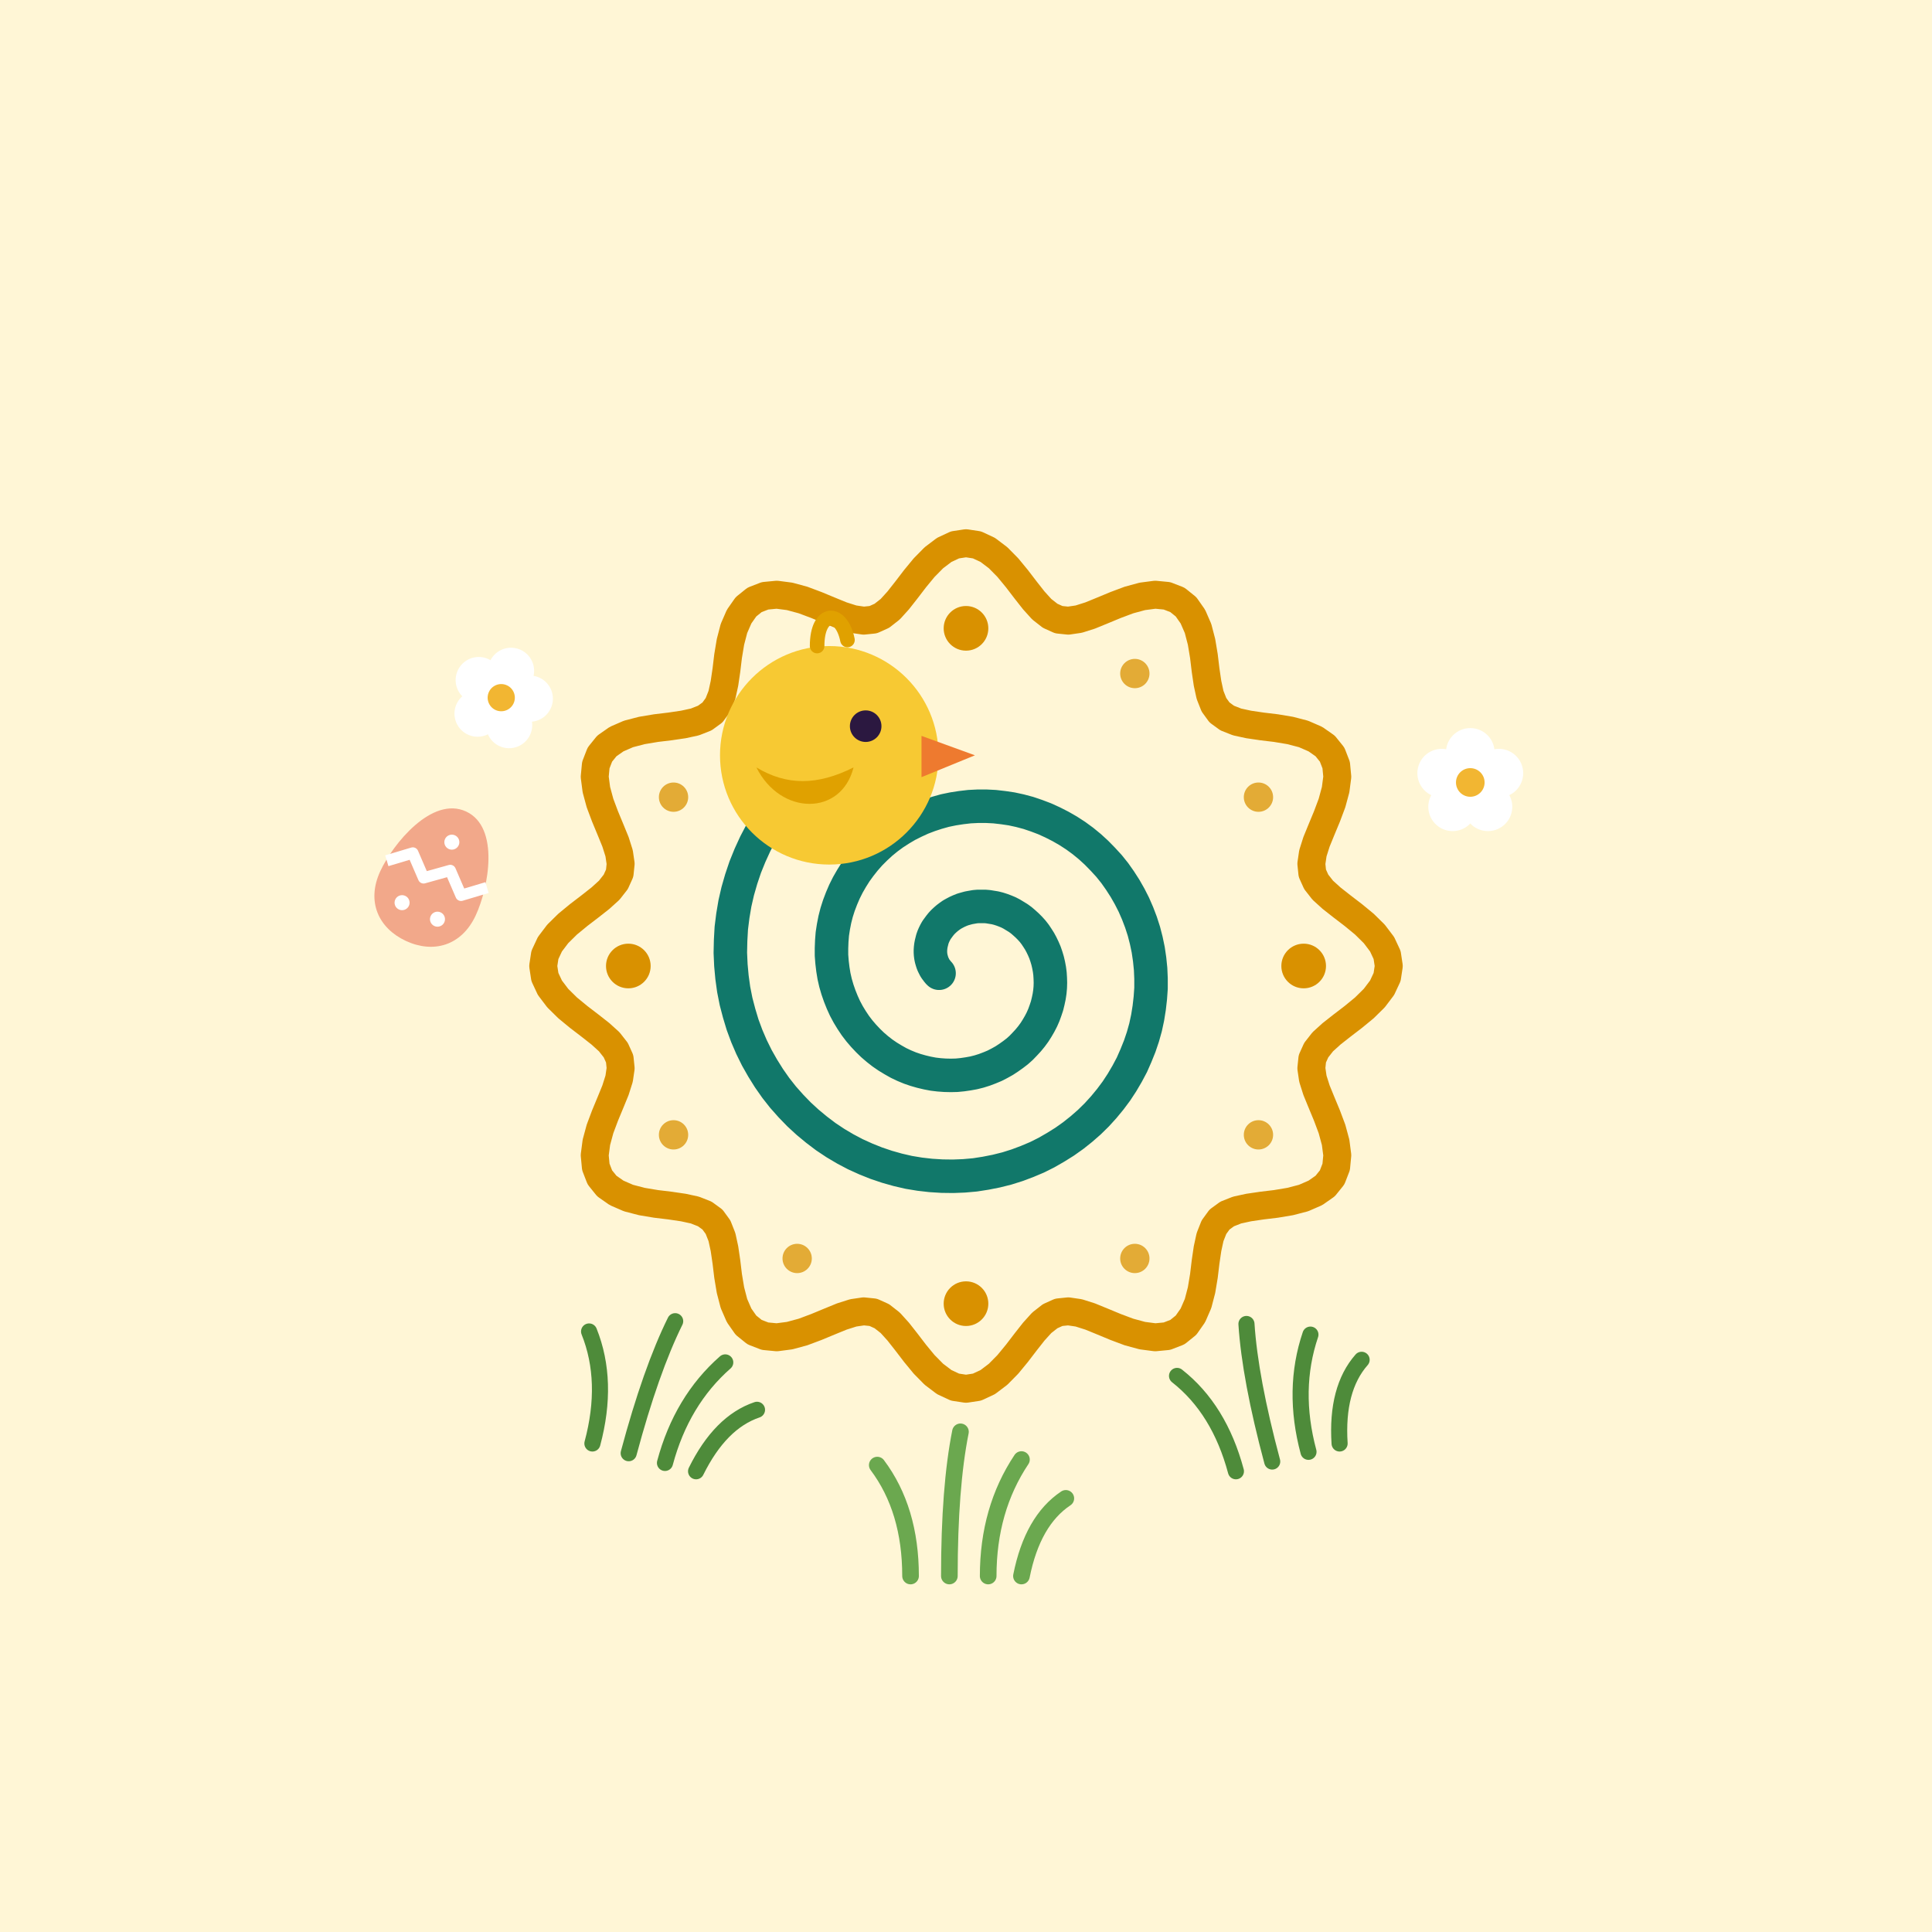
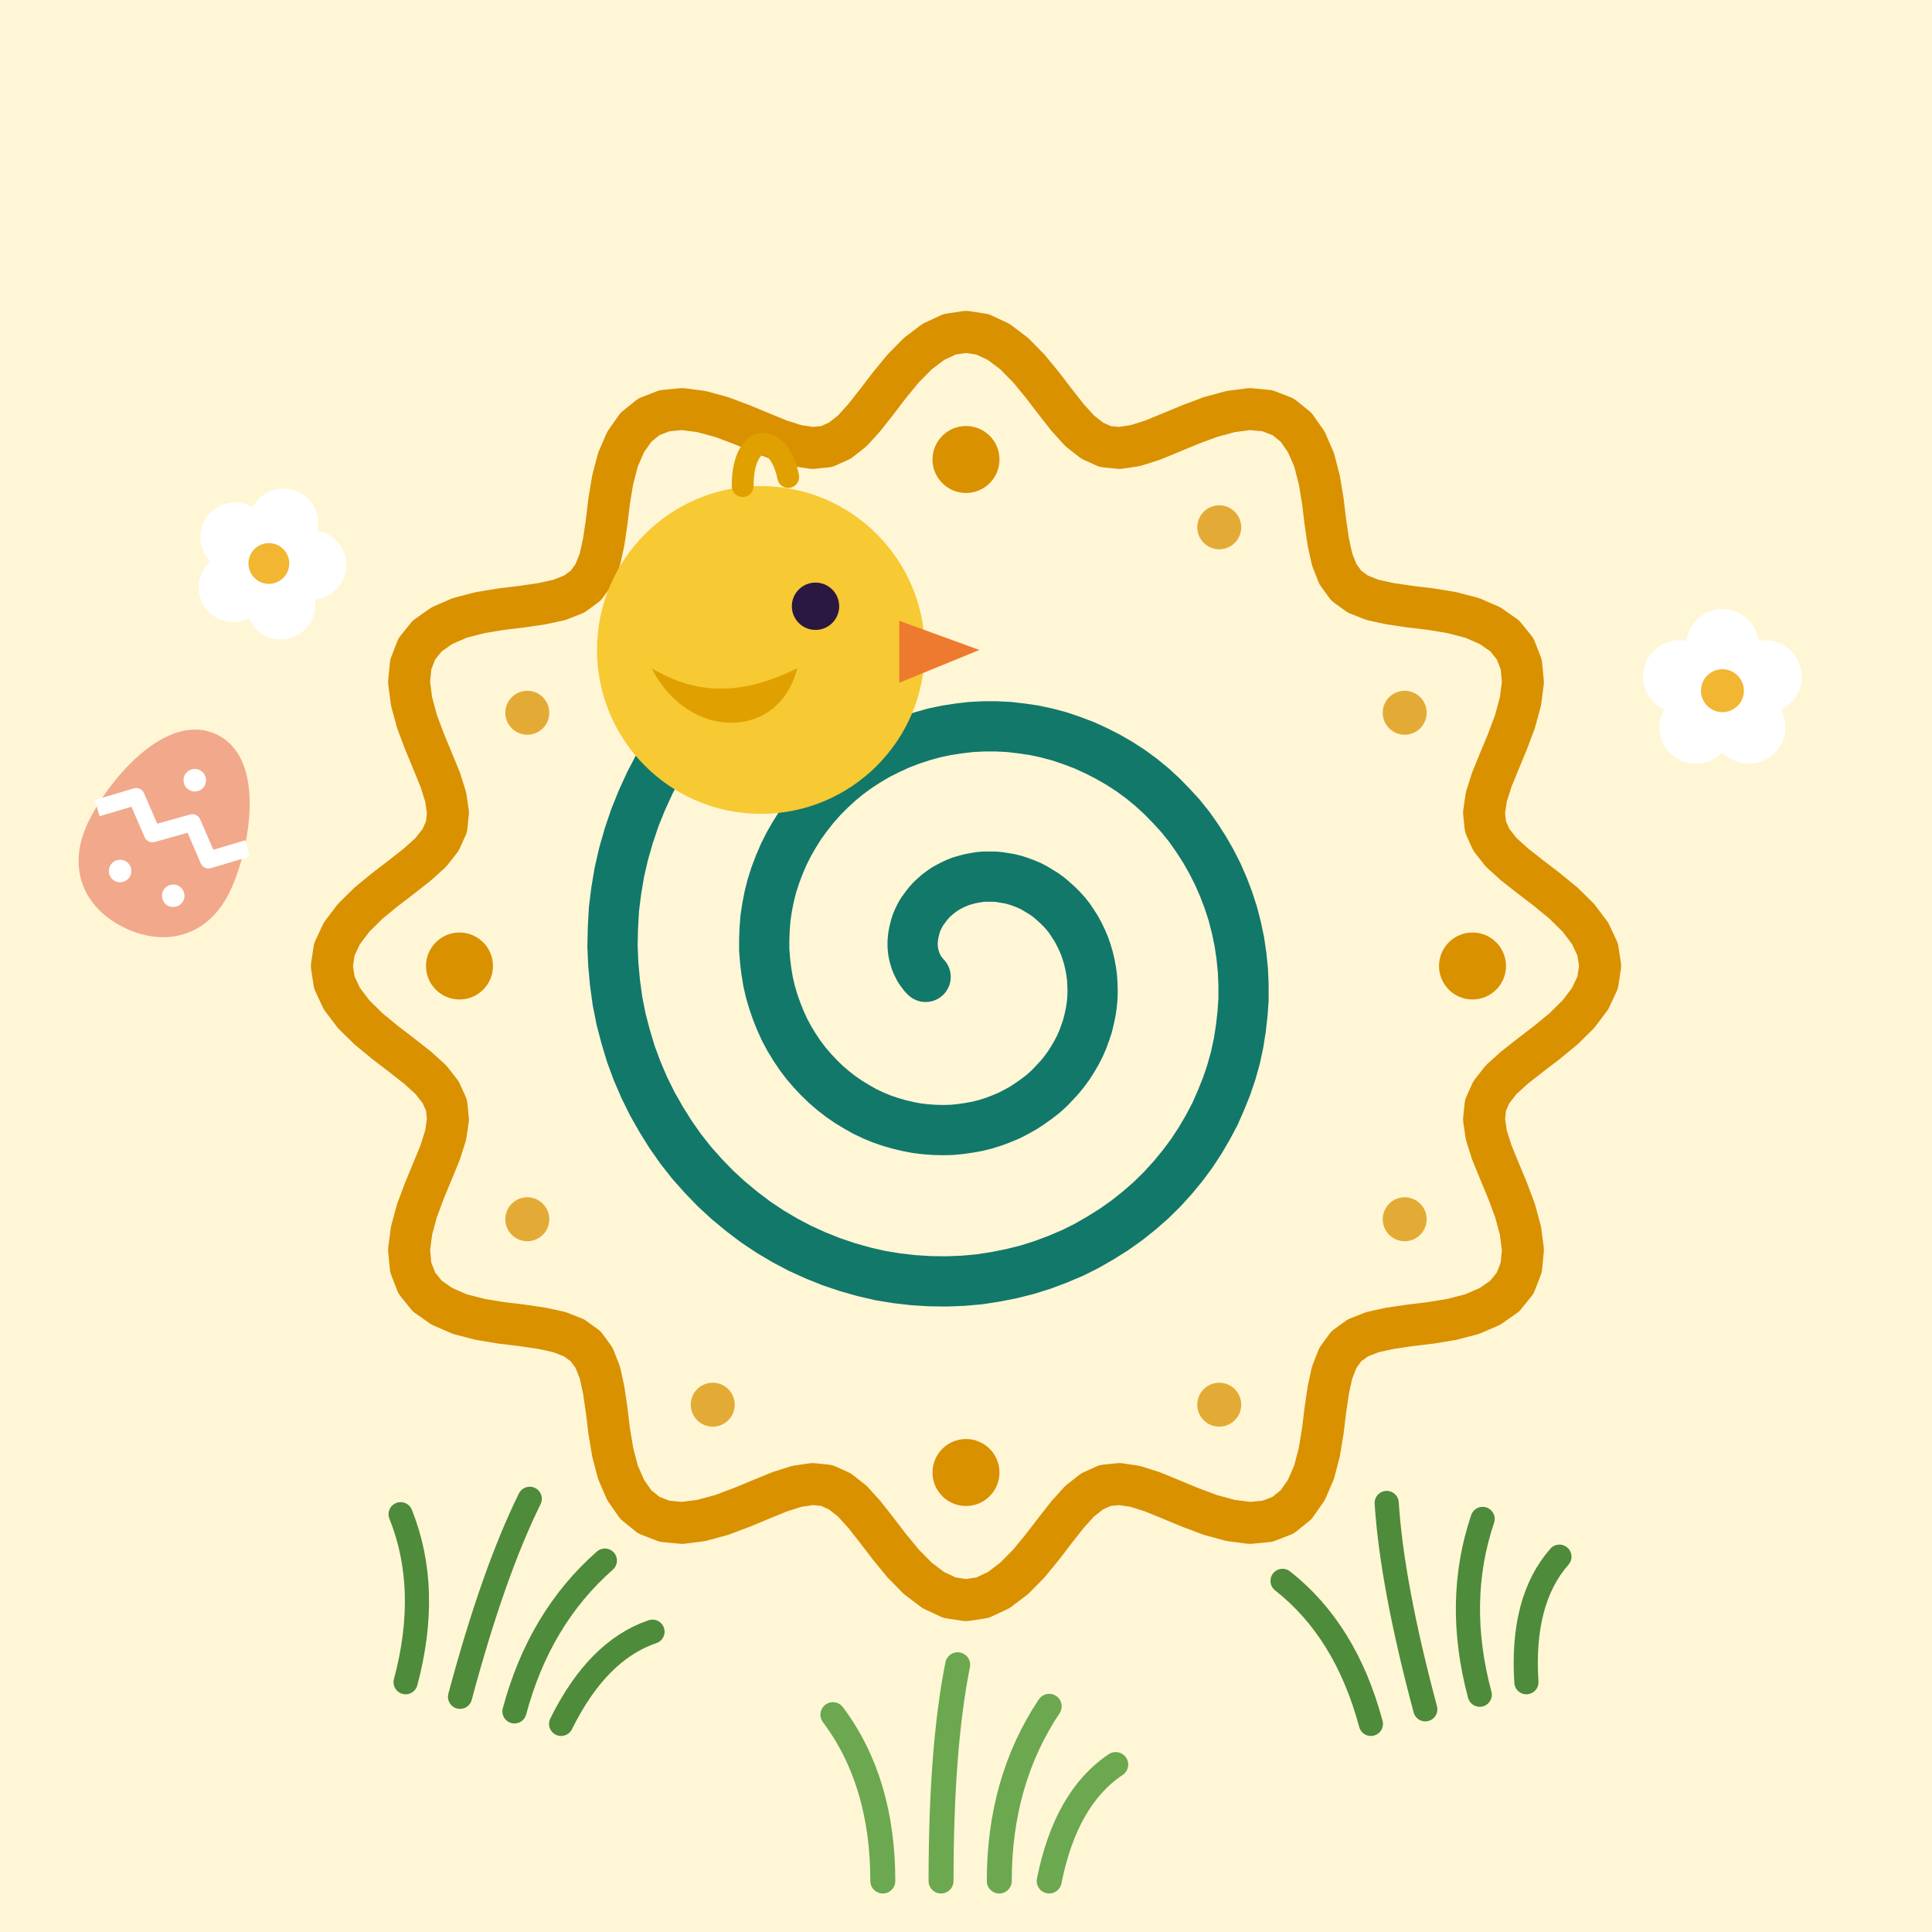
- <svg xmlns="http://www.w3.org/2000/svg" viewBox="0 0 108 108" width="512" height="512">
+ <svg xmlns="http://www.w3.org/2000/svg" viewBox="18 18 72 72" width="512" height="512">
  <rect width="108" height="108" fill="#FFF6D6" />
  <g transform="translate(71.21 78.57) rotate(-15) scale(0.6)">
    <path d="M-5 5 Q-5 -1 -8 -5 M-1.5 5 Q-1.5 -3 -0.5 -8 M2 5 Q2 -1 5 -5.5 M5 5 Q6 0 9 -2" fill="none" stroke="#4E8B3A" stroke-width="1.5" stroke-linecap="round" />
  </g>
  <g transform="translate(54.00 85.00) rotate(0) scale(0.62)">
    <path d="M-5 5 Q-5 -1 -8 -5 M-1.5 5 Q-1.5 -3 -0.5 -8 M2 5 Q2 -1 5 -5.5 M5 5 Q6 0 9 -2" fill="none" stroke="#6BA84F" stroke-width="1.5" stroke-linecap="round" />
  </g>
  <g transform="translate(36.79 78.57) rotate(15) scale(0.6)">
    <path d="M-5 5 Q-5 -1 -8 -5 M-1.5 5 Q-1.5 -3 -0.5 -8 M2 5 Q2 -1 5 -5.5 M5 5 Q6 0 9 -2" fill="none" stroke="#4E8B3A" stroke-width="1.5" stroke-linecap="round" />
  </g>
  <g transform="translate(82.19 43.74) rotate(0) scale(0.4)">
    <g transform="rotate(0)">
      <circle cx="0" cy="-4.2" r="3.4" fill="#FFFFFF" />
    </g>
    <g transform="rotate(72)">
      <circle cx="0" cy="-4.2" r="3.4" fill="#FFFFFF" />
    </g>
    <g transform="rotate(144)">
      <circle cx="0" cy="-4.2" r="3.4" fill="#FFFFFF" />
    </g>
    <g transform="rotate(216)">
      <circle cx="0" cy="-4.2" r="3.4" fill="#FFFFFF" />
    </g>
    <g transform="rotate(288)">
      <circle cx="0" cy="-4.2" r="3.4" fill="#FFFFFF" />
    </g>
    <circle r="2" fill="#F2B632" />
  </g>
  <g transform="translate(28.02 39.00) rotate(20) scale(0.38)">
    <g transform="rotate(0)">
      <circle cx="0" cy="-4.2" r="3.4" fill="#FFFFFF" />
    </g>
    <g transform="rotate(72)">
      <circle cx="0" cy="-4.2" r="3.4" fill="#FFFFFF" />
    </g>
    <g transform="rotate(144)">
      <circle cx="0" cy="-4.2" r="3.4" fill="#FFFFFF" />
    </g>
    <g transform="rotate(216)">
      <circle cx="0" cy="-4.2" r="3.4" fill="#FFFFFF" />
    </g>
    <g transform="rotate(288)">
      <circle cx="0" cy="-4.2" r="3.4" fill="#FFFFFF" />
    </g>
    <circle r="2" fill="#F2B632" />
  </g>
  <g transform="translate(24.46 48.79) rotate(25) scale(0.42)">
    <path d="M0 -9 C5 -9 7 -1 7 3 C7 7.5 4 10 0 10 C-4 10 -7 7.5 -7 3 C-7 -1 -5 -9 0 -9 Z" fill="#F2A88A" />
    <path d="M-6.8 1.4 L-4.1 -1 L-1.4 1.4 L1.4 -1 L4.1 1.4 L6.8 -1" fill="none" stroke="#FFFFFF" stroke-width="1.5" stroke-linejoin="round" />
    <circle cx="-2.6" cy="5.6" r="1" fill="#FFFFFF" />
    <circle cx="2.6" cy="5.6" r="1" fill="#FFFFFF" />
    <circle cx="0" cy="-4.5" r="1" fill="#FFFFFF" />
  </g>
  <g transform="translate(54 54) scale(0.78) translate(-54 -54)">
    <path d="M54.00 23.70 L54.79 23.82 L55.56 24.18 L56.30 24.74 L57.00 25.45 L57.65 26.24 L58.27 27.05 L58.86 27.80 L59.43 28.43 L60.03 28.90 L60.65 29.18 L61.33 29.25 L62.08 29.14 L62.90 28.88 L63.78 28.52 L64.72 28.13 L65.68 27.77 L66.64 27.51 L67.56 27.39 L68.40 27.47 L69.15 27.76 L69.77 28.26 L70.26 28.96 L70.63 29.81 L70.88 30.77 L71.05 31.79 L71.17 32.79 L71.31 33.74 L71.49 34.57 L71.77 35.28 L72.17 35.83 L72.72 36.23 L73.43 36.51 L74.26 36.69 L75.21 36.83 L76.21 36.95 L77.23 37.12 L78.19 37.37 L79.04 37.74 L79.74 38.23 L80.24 38.85 L80.53 39.60 L80.61 40.44 L80.49 41.36 L80.23 42.32 L79.87 43.28 L79.48 44.22 L79.12 45.10 L78.86 45.92 L78.75 46.67 L78.82 47.35 L79.10 47.97 L79.57 48.57 L80.20 49.14 L80.95 49.73 L81.76 50.35 L82.55 51.00 L83.26 51.70 L83.82 52.44 L84.18 53.21 L84.30 54.00 L84.18 54.79 L83.82 55.56 L83.26 56.30 L82.55 57.00 L81.76 57.65 L80.95 58.27 L80.20 58.86 L79.57 59.43 L79.10 60.03 L78.82 60.65 L78.75 61.33 L78.86 62.08 L79.12 62.90 L79.48 63.78 L79.87 64.72 L80.23 65.68 L80.49 66.64 L80.61 67.56 L80.53 68.40 L80.24 69.15 L79.74 69.77 L79.04 70.26 L78.19 70.63 L77.23 70.88 L76.21 71.05 L75.21 71.17 L74.26 71.31 L73.43 71.49 L72.72 71.77 L72.17 72.17 L71.77 72.72 L71.49 73.43 L71.31 74.26 L71.17 75.21 L71.05 76.21 L70.88 77.23 L70.63 78.19 L70.26 79.04 L69.77 79.74 L69.15 80.24 L68.40 80.53 L67.56 80.61 L66.64 80.49 L65.68 80.23 L64.72 79.87 L63.78 79.48 L62.90 79.12 L62.08 78.86 L61.33 78.75 L60.65 78.82 L60.03 79.10 L59.43 79.57 L58.86 80.20 L58.27 80.95 L57.65 81.76 L57.00 82.55 L56.30 83.26 L55.56 83.82 L54.79 84.18 L54.00 84.30 L53.21 84.18 L52.44 83.82 L51.70 83.26 L51.00 82.55 L50.35 81.76 L49.73 80.95 L49.14 80.20 L48.57 79.57 L47.97 79.10 L47.35 78.82 L46.67 78.75 L45.92 78.86 L45.10 79.12 L44.22 79.48 L43.28 79.87 L42.32 80.23 L41.36 80.49 L40.44 80.61 L39.60 80.53 L38.85 80.24 L38.23 79.74 L37.74 79.04 L37.37 78.19 L37.12 77.23 L36.95 76.21 L36.83 75.21 L36.69 74.26 L36.51 73.43 L36.23 72.72 L35.83 72.17 L35.28 71.77 L34.57 71.49 L33.74 71.31 L32.79 71.17 L31.79 71.05 L30.77 70.88 L29.81 70.63 L28.96 70.26 L28.26 69.77 L27.76 69.15 L27.47 68.40 L27.39 67.56 L27.51 66.64 L27.77 65.68 L28.13 64.72 L28.52 63.78 L28.88 62.90 L29.14 62.08 L29.25 61.33 L29.18 60.65 L28.90 60.03 L28.43 59.43 L27.80 58.86 L27.05 58.27 L26.24 57.65 L25.45 57.00 L24.74 56.30 L24.18 55.56 L23.82 54.79 L23.70 54.00 L23.82 53.21 L24.18 52.44 L24.74 51.70 L25.45 51.00 L26.24 50.35 L27.05 49.73 L27.80 49.14 L28.43 48.57 L28.90 47.97 L29.18 47.35 L29.25 46.67 L29.14 45.92 L28.88 45.10 L28.52 44.22 L28.13 43.28 L27.77 42.32 L27.51 41.36 L27.39 40.44 L27.47 39.60 L27.76 38.85 L28.26 38.23 L28.96 37.74 L29.81 37.37 L30.77 37.12 L31.79 36.95 L32.79 36.83 L33.74 36.69 L34.57 36.51 L35.28 36.23 L35.83 35.83 L36.23 35.28 L36.51 34.57 L36.69 33.74 L36.83 32.79 L36.95 31.79 L37.12 30.77 L37.37 29.81 L37.74 28.96 L38.23 28.26 L38.85 27.76 L39.60 27.47 L40.44 27.39 L41.36 27.51 L42.32 27.77 L43.28 28.13 L44.22 28.52 L45.10 28.88 L45.92 29.14 L46.67 29.25 L47.35 29.18 L47.97 28.90 L48.57 28.43 L49.14 27.80 L49.73 27.05 L50.35 26.24 L51.00 25.45 L51.70 24.74 L52.44 24.18 L53.21 23.82 Z" fill="none" stroke="#D99100" stroke-width="2" stroke-linejoin="round" />
    <circle cx="54" cy="29.8" r="1.60" fill="#D99100" opacity="1" />
    <circle cx="66.1" cy="33.04" r="1.05" fill="#D99100" opacity="0.75" />
    <circle cx="74.96" cy="41.9" r="1.05" fill="#D99100" opacity="0.75" />
    <circle cx="78.2" cy="54" r="1.60" fill="#D99100" opacity="1" />
    <circle cx="74.96" cy="66.1" r="1.05" fill="#D99100" opacity="0.75" />
    <circle cx="66.1" cy="74.96" r="1.05" fill="#D99100" opacity="0.75" />
    <circle cx="54" cy="78.2" r="1.60" fill="#D99100" opacity="1" />
    <circle cx="41.9" cy="74.96" r="1.05" fill="#D99100" opacity="0.75" />
    <circle cx="33.04" cy="66.1" r="1.05" fill="#D99100" opacity="0.75" />
    <circle cx="29.8" cy="54" r="1.60" fill="#D99100" opacity="1" />
    <circle cx="33.04" cy="41.9" r="1.05" fill="#D99100" opacity="0.75" />
    <circle cx="41.9" cy="33.04" r="1.05" fill="#D99100" opacity="0.75" />
    <path d="M52.07 54.52 L51.98 54.43 L51.91 54.33 L51.83 54.23 L51.76 54.12 L51.70 54.00 L51.64 53.88 L51.59 53.75 L51.55 53.62 L51.51 53.48 L51.48 53.33 L51.46 53.18 L51.45 53.03 L51.45 52.87 L51.46 52.72 L51.48 52.55 L51.51 52.39 L51.55 52.23 L51.59 52.07 L51.65 51.90 L51.72 51.74 L51.80 51.58 L51.89 51.42 L52.00 51.27 L52.11 51.12 L52.23 50.97 L52.36 50.83 L52.51 50.69 L52.66 50.56 L52.82 50.44 L52.99 50.32 L53.17 50.22 L53.36 50.12 L53.56 50.03 L53.76 49.95 L53.97 49.89 L54.19 49.83 L54.41 49.79 L54.64 49.75 L54.87 49.73 L55.11 49.73 L55.35 49.73 L55.59 49.75 L55.83 49.79 L56.08 49.83 L56.32 49.89 L56.57 49.97 L56.81 50.06 L57.05 50.16 L57.28 50.28 L57.51 50.42 L57.74 50.56 L57.96 50.72 L58.17 50.90 L58.38 51.09 L58.58 51.29 L58.77 51.50 L58.95 51.73 L59.11 51.97 L59.27 52.22 L59.41 52.48 L59.54 52.75 L59.66 53.03 L59.76 53.32 L59.85 53.62 L59.92 53.92 L59.98 54.24 L60.02 54.55 L60.04 54.87 L60.05 55.20 L60.04 55.53 L60.01 55.86 L59.96 56.19 L59.89 56.52 L59.81 56.85 L59.70 57.18 L59.58 57.51 L59.44 57.83 L59.28 58.14 L59.10 58.45 L58.91 58.75 L58.69 59.05 L58.46 59.33 L58.21 59.60 L57.95 59.87 L57.67 60.12 L57.37 60.35 L57.06 60.57 L56.74 60.78 L56.40 60.97 L56.05 61.15 L55.69 61.30 L55.32 61.44 L54.94 61.56 L54.54 61.66 L54.15 61.73 L53.74 61.79 L53.33 61.83 L52.91 61.84 L52.49 61.83 L52.07 61.80 L51.65 61.75 L51.23 61.67 L50.81 61.57 L50.39 61.45 L49.98 61.31 L49.57 61.14 L49.17 60.95 L48.78 60.73 L48.40 60.50 L48.02 60.24 L47.66 59.96 L47.31 59.66 L46.98 59.34 L46.66 59.00 L46.36 58.65 L46.07 58.27 L45.81 57.88 L45.56 57.47 L45.33 57.04 L45.13 56.60 L44.95 56.15 L44.79 55.69 L44.65 55.21 L44.54 54.73 L44.46 54.24 L44.40 53.74 L44.36 53.23 L44.36 52.72 L44.38 52.21 L44.42 51.70 L44.50 51.18 L44.60 50.67 L44.73 50.16 L44.89 49.66 L45.08 49.16 L45.29 48.67 L45.53 48.19 L45.80 47.72 L46.09 47.26 L46.41 46.82 L46.75 46.39 L47.12 45.97 L47.51 45.58 L47.92 45.20 L48.36 44.84 L48.81 44.51 L49.29 44.20 L49.78 43.91 L50.30 43.65 L50.82 43.41 L51.37 43.20 L51.92 43.02 L52.49 42.86 L53.07 42.74 L53.65 42.65 L54.25 42.58 L54.85 42.55 L55.45 42.55 L56.05 42.58 L56.66 42.65 L57.27 42.74 L57.87 42.87 L58.47 43.03 L59.06 43.23 L59.64 43.45 L60.21 43.71 L60.78 44.00 L61.32 44.31 L61.86 44.66 L62.38 45.04 L62.88 45.45 L63.35 45.88 L63.81 46.35 L64.25 46.83 L64.66 47.34 L65.04 47.88 L65.40 48.44 L65.73 49.02 L66.03 49.61 L66.30 50.23 L66.54 50.86 L66.75 51.51 L66.92 52.17 L67.06 52.84 L67.16 53.52 L67.23 54.21 L67.26 54.90 L67.26 55.60 L67.21 56.30 L67.13 57.00 L67.02 57.69 L66.87 58.39 L66.68 59.07 L66.45 59.75 L66.18 60.42 L65.89 61.08 L65.55 61.72 L65.18 62.35 L64.78 62.96 L64.34 63.55 L63.87 64.12 L63.37 64.67 L62.84 65.19 L62.28 65.68 L61.69 66.15 L61.07 66.59 L60.43 66.99 L59.77 67.37 L59.09 67.71 L58.38 68.01 L57.66 68.28 L56.93 68.51 L56.17 68.70 L55.41 68.85 L54.64 68.97 L53.85 69.04 L53.07 69.07 L52.28 69.06 L51.48 69.01 L50.69 68.92 L49.90 68.79 L49.12 68.61 L48.34 68.39 L47.57 68.13 L46.82 67.83 L46.07 67.49 L45.35 67.11 L44.64 66.69 L43.95 66.23 L43.29 65.73 L42.65 65.20 L42.03 64.63 L41.45 64.03 L40.89 63.40 L40.37 62.74 L39.88 62.04 L39.43 61.32 L39.01 60.58 L38.63 59.81 L38.29 59.02 L37.99 58.21 L37.74 57.38 L37.52 56.54 L37.35 55.68 L37.23 54.81 L37.15 53.94 L37.11 53.05 L37.13 52.17 L37.18 51.28 L37.29 50.40 L37.44 49.51 L37.64 48.64 L37.89 47.77 L38.18 46.91 L38.52 46.07 L38.90 45.24 L39.32 44.44 L39.79 43.65 L40.31 42.88 L40.86 42.14 L41.45 41.43 L42.08 40.75 L42.75 40.10 L43.46 39.48 L44.20 38.90" fill="none" stroke="#11786A" stroke-width="2.4" stroke-linecap="round" stroke-linejoin="round" />
    <g transform="translate(44.2 38.9) scale(0.87)">
      <circle r="9" fill="#F7C933" />
      <path d="M-6 1 C-4 5 1 5 2 1 C-1 2.5 -3.5 2.5 -6 1 Z" fill="#E0A100" />
      <circle cx="3" cy="-2.4" r="1.3" fill="#2B1840" />
      <path d="M7.6 -1.6 L12 0 L7.6 1.8 Z" fill="#EE7A2F" />
      <path d="M-1 -9 C-1 -12 1 -12 1.5 -9.5" fill="none" stroke="#E0A100" stroke-width="1.2" stroke-linecap="round" />
    </g>
  </g>
</svg>
